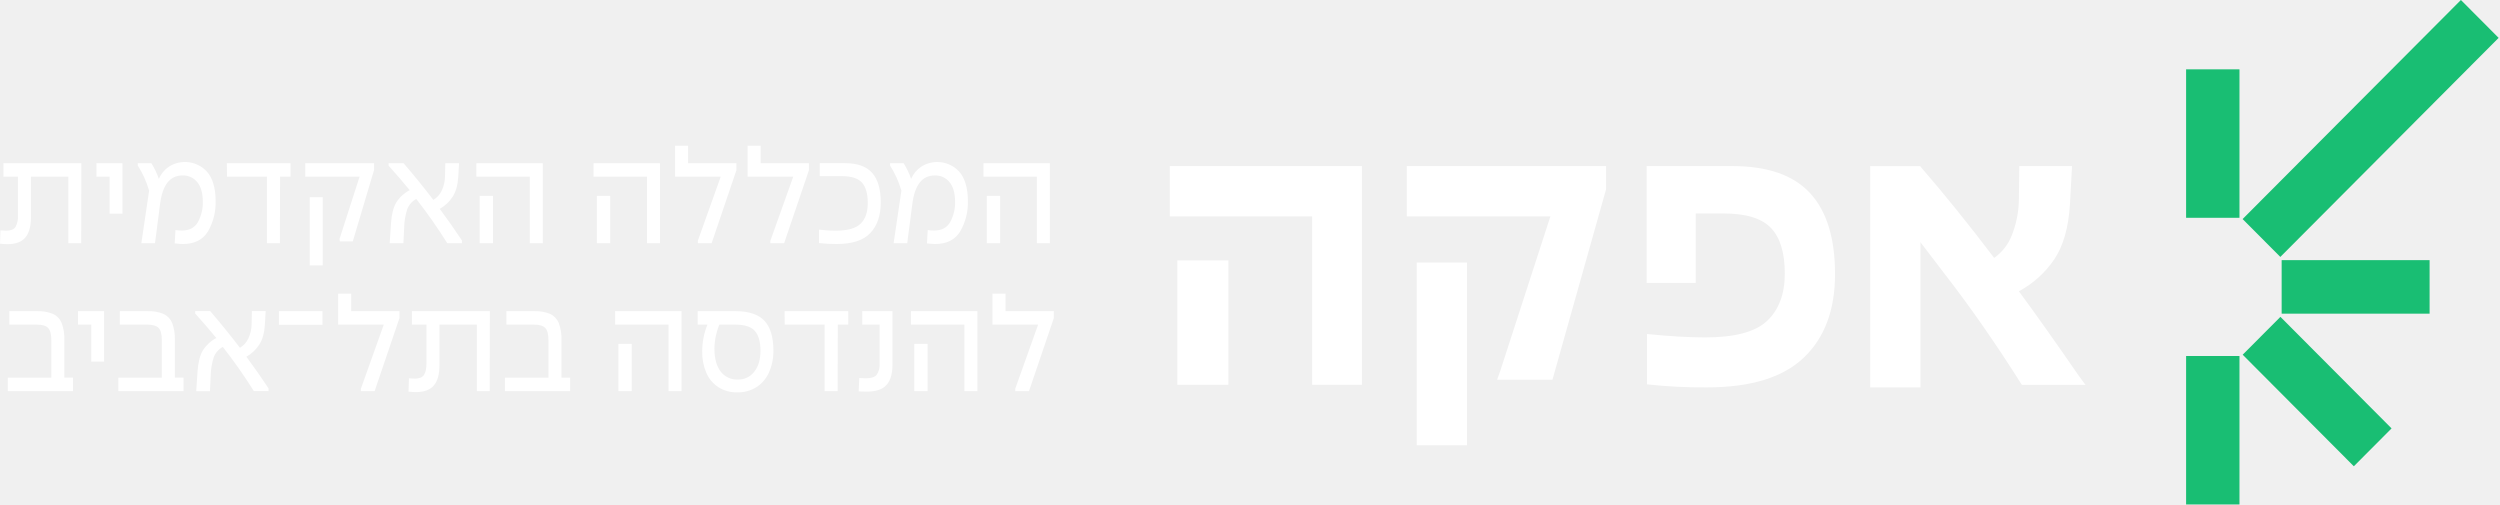
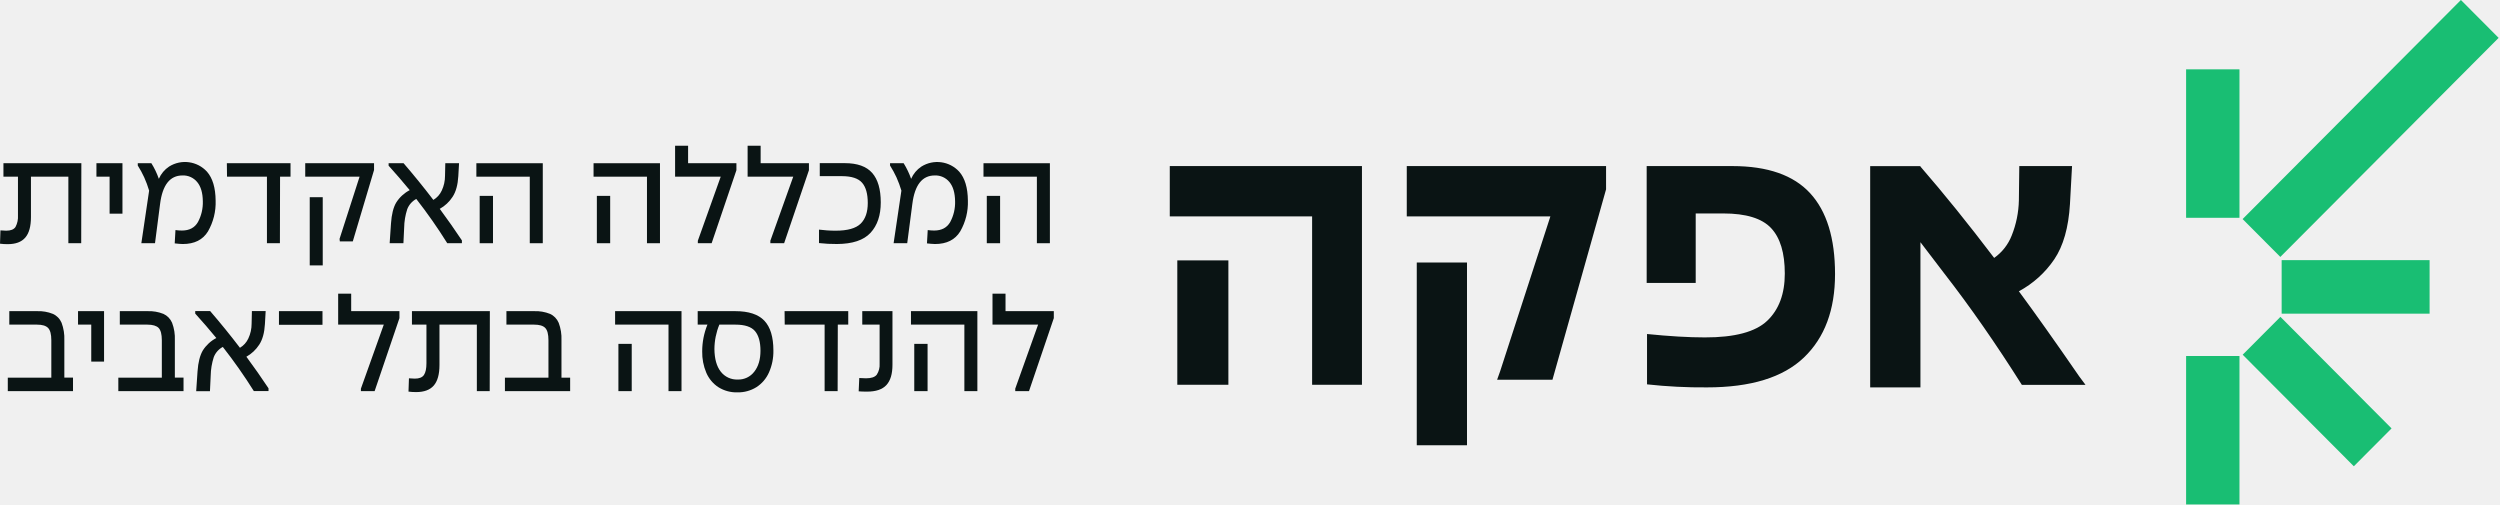
<svg xmlns="http://www.w3.org/2000/svg" width="223" height="45" viewBox="0 0 223 45" fill="none">
-   <path fill="#fff" d="M105.016 23.227h4.556v11.094h-4.556z" />
-   <path d="M104.344 19.302h12.697v15.02h4.445V14.813h-17.142v4.489zm22.031 4.114h4.481v16.301h-4.481z" fill="#fff" />
-   <path d="M125.484 19.302h12.81l-4.481 13.812-.27.756h4.937l4.781-16.982v-2.075h-17.777v4.489zm29.053-4.489h-7.654v10.423h4.374V19.04h2.463c2.02 0 3.439.434 4.258 1.302.819.868 1.227 2.222 1.226 4.062 0 1.811-.523 3.214-1.569 4.209-1.046.995-2.902 1.49-5.567 1.484-1.444 0-3.162-.101-5.153-.303v4.49a45.3 45.3 0 005.343.271c3.908 0 6.79-.886 8.646-2.66 1.856-1.773 2.783-4.257 2.781-7.452 0-3.195-.74-5.598-2.221-7.209-1.481-1.611-3.79-2.418-6.927-2.42zm30.924 18.754c-2.115-3.068-3.908-5.596-5.377-7.585a8.897 8.897 0 003.156-2.848c.808-1.196 1.274-2.838 1.4-4.926l.186-3.395h-4.705l-.037 3.061a8.932 8.932 0 01-.638 3.131 4.403 4.403 0 01-1.567 2.001c-2.28-3.007-4.473-5.724-6.578-8.151v-.037h-4.481v19.736h4.483v-12.95l2.136 2.8c2.29 2.944 4.593 6.252 6.91 9.925h5.678l-.566-.762zM0 21.737l.04-1.187c.231.02.405.027.52.027.4 0 .675-.11.822-.33.168-.316.245-.675.22-1.035V15.76H.307v-1.2h6.95l-.013 7.135H6.098V15.76H2.761v3.602c0 .829-.168 1.439-.505 1.829-.341.398-.863.588-1.576.588a5.168 5.168 0 01-.68-.042zm9.776-2.677v-3.3H8.602v-1.2h2.321v4.5H9.776zm5.808 2.65l.067-1.188c.19.028.382.042.574.042.667 0 1.144-.253 1.433-.759a3.659 3.659 0 00.434-1.856c-.008-.745-.175-1.314-.5-1.706a1.614 1.614 0 00-1.314-.593c-1.121 0-1.788.851-2 2.553l-.452 3.492h-1.218l.694-4.692a9.467 9.467 0 00-.44-1.186 9.009 9.009 0 00-.573-1.052v-.207h1.213c.273.437.497.904.667 1.393.196-.45.514-.83.916-1.095a2.661 2.661 0 013.375.455c.506.575.764 1.437.774 2.587a5.157 5.157 0 01-.682 2.743c-.458.75-1.208 1.126-2.248 1.126-.16-.002-.4-.02-.72-.057zm8.227-.015V15.76H20.25l-.015-1.2h5.68v1.2h-.934l-.013 5.935h-1.156z" fill="#fff" />
-   <path fill-rule="evenodd" clip-rule="evenodd" d="M30.288 21.308l.026.222h1.156l1.895-6.363v-.607h-6.138v1.2h4.848l-1.787 5.548zm-2.66-3.719v6.085h1.16V17.59h-1.16z" fill="#fff" />
-   <path d="M35.344 18.065a3.12 3.12 0 011.202-1.103 58.969 58.969 0 00-1.882-2.182v-.22H36a72.169 72.169 0 012.655 3.272c.325-.191.586-.48.747-.829.195-.413.296-.867.294-1.326l.025-1.119h1.226l-.066 1.16c-.044.772-.213 1.384-.507 1.835a3.27 3.27 0 01-1.148 1.077 68.726 68.726 0 011.976 2.815v.248h-1.308a45.925 45.925 0 00-2.762-3.947c-.368.195-.655.52-.808.918a5.672 5.672 0 00-.273 1.65l-.066 1.38h-1.227l.119-1.767c.055-.802.207-1.428.467-1.862z" fill="#fff" />
-   <path fill-rule="evenodd" clip-rule="evenodd" d="M47.256 15.76v5.935h1.16V14.56h-5.924v1.2h4.764zm-4.469 1.712v4.223h1.188v-4.223h-1.188zM57.71 15.76v5.935h1.16V14.56h-5.925v1.2h4.764zm-4.47 1.712v4.223h1.188v-4.223H53.24z" fill="#fff" />
-   <path d="M62.247 21.695v-.22l2.041-5.715h-4.07V13h1.16v1.56h4.31v.622l-2.21 6.513h-1.23zm6.469 0v-.22l2.041-5.715h-4.07V13h1.162v1.56h4.308v.622l-2.213 6.513h-1.228zm4.339-.013v-1.2c.244.027.482.05.714.069.235.018.495.026.78.026 1.057 0 1.798-.21 2.222-.627.424-.419.635-1.033.634-1.843 0-.819-.17-1.422-.508-1.808-.338-.387-.93-.582-1.774-.586h-2v-1.16h2.24c1.11 0 1.922.29 2.434.87.512.58.767 1.458.767 2.635 0 1.15-.305 2.054-.916 2.712-.61.659-1.607.99-2.99.996-.536.004-1.07-.024-1.603-.084zm9.63.028l.068-1.188c.19.028.382.042.573.042.667 0 1.145-.253 1.433-.759a3.66 3.66 0 00.435-1.855c-.01-.746-.177-1.315-.5-1.707a1.614 1.614 0 00-1.314-.593c-1.122 0-1.789.851-2.001 2.553l-.455 3.492H79.71l.695-4.692a9.472 9.472 0 00-.44-1.186 8.993 8.993 0 00-.573-1.05v-.207h1.213c.272.437.496.904.667 1.393a2.5 2.5 0 01.916-1.095 2.661 2.661 0 013.375.455c.506.575.763 1.437.773 2.587a5.156 5.156 0 01-.685 2.741c-.458.75-1.208 1.126-2.248 1.126a7.978 7.978 0 01-.717-.057z" fill="#fff" />
-   <path fill-rule="evenodd" clip-rule="evenodd" d="M92.49 15.76v5.935h1.16V14.56h-5.923v1.2h4.764zm-4.468 1.712v4.223h1.187v-4.223h-1.187z" fill="#fff" />
-   <path d="M.695 33.69h3.883v-3.34c0-.533-.096-.899-.288-1.097-.191-.198-.522-.297-.993-.296H.83v-1.202h2.468c.485-.02.968.063 1.42.243.346.154.623.438.775.794.184.495.268 1.023.246 1.553v3.34h.773v1.202H.695V33.69zm7.445-1.434v-3.299H6.96v-1.202h2.322v4.5H8.141zm2.415 1.434h3.88v-3.34c0-.533-.095-.899-.285-1.097-.184-.19-.523-.296-.995-.296h-2.468v-1.202h2.468c.485-.02.969.063 1.422.243.345.155.62.438.773.794.186.494.27 1.023.247 1.553v3.34h.774v1.202h-5.816V33.69zm7.539-2.433c.3-.472.714-.853 1.202-1.105a57.92 57.92 0 00-1.882-2.18v-.222h1.334a70.491 70.491 0 012.655 3.272c.326-.19.587-.48.748-.829.195-.413.295-.867.293-1.327l.025-1.118h1.228l-.066 1.16c-.044.774-.213 1.385-.507 1.835-.293.45-.686.82-1.147 1.077a68.014 68.014 0 011.975 2.817v.248h-1.309a45.625 45.625 0 00-2.768-3.94 1.74 1.74 0 00-.808.917 5.696 5.696 0 00-.273 1.649l-.066 1.382H17.5l.12-1.767c.056-.811.215-1.431.474-1.87zm6.789-2.287v-1.215h3.883v1.216h-3.883zm7.309 5.922v-.223l2.042-5.714h-4.07v-2.758h1.162v1.559h4.304v.621l-2.215 6.515h-1.223zm4.246.04l.04-1.187c.23.02.405.029.52.029.4 0 .675-.11.821-.332.147-.22.22-.566.22-1.035v-3.45h-1.294v-1.202h6.95l-.013 7.137h-1.147v-5.935h-3.334v3.602c0 .829-.17 1.439-.508 1.83-.338.39-.863.585-1.574.585a5.179 5.179 0 01-.681-.042zm8.602-1.242h3.882v-3.34c0-.533-.095-.899-.286-1.097-.19-.198-.522-.297-.995-.296h-2.468v-1.202h2.468c.485-.02.969.063 1.422.243.346.156.622.442.773.8.186.494.27 1.023.247 1.552v3.34h.774v1.202h-5.818V33.69z" fill="#fff" />
-   <path fill-rule="evenodd" clip-rule="evenodd" d="M59.631 28.957v5.935h1.16v-7.137h-5.924v1.202h4.764zm-4.469 1.712v4.223h1.188V30.67h-1.188zm7.84 2.58c.228.532.605.981 1.081 1.29a3.023 3.023 0 001.688.46 3.093 3.093 0 001.7-.463c.49-.314.88-.77 1.121-1.312a4.629 4.629 0 00.395-1.965c-.002-1.204-.271-2.088-.809-2.654-.537-.567-1.398-.85-2.581-.85h-3.363v1.202h.869a6.326 6.326 0 00-.467 2.387 4.644 4.644 0 00.366 1.905zm4.832-1.96c0 .773-.183 1.394-.55 1.863a1.776 1.776 0 01-1.477.703 1.821 1.821 0 01-1.515-.703c-.368-.469-.556-1.14-.566-2.015.005-.75.154-1.49.44-2.18h1.44c.837 0 1.418.195 1.742.58.325.385.486.97.486 1.752z" fill="#fff" />
-   <path d="M73.556 34.892v-5.935h-3.559l-.013-1.202h5.68v1.202h-.932l-.015 5.935h-1.161zm3.038.014l.053-1.187c.302.017.502.026.6.026.472 0 .793-.107.961-.324.19-.29.278-.637.253-.985v-3.479h-1.547v-1.202h2.694v4.79c0 .81-.18 1.41-.54 1.801-.361.392-.937.588-1.728.586-.32 0-.569-.007-.746-.026z" fill="#fff" />
-   <path fill-rule="evenodd" clip-rule="evenodd" d="M86.022 28.957v5.935h1.16v-7.137h-5.924v1.202h4.764zm-4.47 1.712v4.223h1.188V30.67h-1.187z" fill="#fff" />
-   <path d="M90.56 34.892v-.223l2.04-5.714h-4.069v-2.758h1.162v1.559H94v.621l-2.214 6.515H90.56z" fill="#fff" />
+   <path fill="#0a1414" d="M105.016 23.227h4.556v11.094h-4.556z" />
+   <path d="M104.344 19.302h12.697v15.02h4.445V14.813h-17.142v4.489zm22.031 4.114h4.481v16.301h-4.481z" fill="#0a1414" />
+   <path d="M125.484 19.302h12.81l-4.481 13.812-.27.756h4.937l4.781-16.982v-2.075h-17.777v4.489zm29.053-4.489h-7.654v10.423h4.374V19.04h2.463c2.02 0 3.439.434 4.258 1.302.819.868 1.227 2.222 1.226 4.062 0 1.811-.523 3.214-1.569 4.209-1.046.995-2.902 1.49-5.567 1.484-1.444 0-3.162-.101-5.153-.303v4.49a45.3 45.3 0 005.343.271c3.908 0 6.79-.886 8.646-2.66 1.856-1.773 2.783-4.257 2.781-7.452 0-3.195-.74-5.598-2.221-7.209-1.481-1.611-3.79-2.418-6.927-2.42zm30.924 18.754c-2.115-3.068-3.908-5.596-5.377-7.585a8.897 8.897 0 003.156-2.848c.808-1.196 1.274-2.838 1.4-4.926l.186-3.395h-4.705l-.037 3.061a8.932 8.932 0 01-.638 3.131 4.403 4.403 0 01-1.567 2.001c-2.28-3.007-4.473-5.724-6.578-8.151v-.037h-4.481v19.736h4.483v-12.95l2.136 2.8c2.29 2.944 4.593 6.252 6.91 9.925h5.678l-.566-.762zM0 21.737l.04-1.187c.231.02.405.027.52.027.4 0 .675-.11.822-.33.168-.316.245-.675.22-1.035V15.76H.307v-1.2h6.95l-.013 7.135H6.098V15.76H2.761v3.602c0 .829-.168 1.439-.505 1.829-.341.398-.863.588-1.576.588a5.168 5.168 0 01-.68-.042zm9.776-2.677v-3.3H8.602v-1.2h2.321v4.5H9.776zm5.808 2.65l.067-1.188c.19.028.382.042.574.042.667 0 1.144-.253 1.433-.759a3.659 3.659 0 00.434-1.856c-.008-.745-.175-1.314-.5-1.706a1.614 1.614 0 00-1.314-.593c-1.121 0-1.788.851-2 2.553l-.452 3.492h-1.218l.694-4.692a9.467 9.467 0 00-.44-1.186 9.009 9.009 0 00-.573-1.052v-.207h1.213c.273.437.497.904.667 1.393.196-.45.514-.83.916-1.095a2.661 2.661 0 013.375.455c.506.575.764 1.437.774 2.587a5.157 5.157 0 01-.682 2.743c-.458.75-1.208 1.126-2.248 1.126-.16-.002-.4-.02-.72-.057zm8.227-.015V15.76H20.25l-.015-1.2h5.68v1.2h-.934l-.013 5.935h-1.156z" fill="#0a1414" />
+   <path fill-rule="evenodd" clip-rule="evenodd" d="M30.288 21.308l.026.222h1.156l1.895-6.363v-.607h-6.138v1.2h4.848l-1.787 5.548zm-2.66-3.719v6.085h1.16V17.59h-1.16z" fill="#0a1414" />
+   <path d="M35.344 18.065a3.12 3.12 0 011.202-1.103 58.969 58.969 0 00-1.882-2.182v-.22H36a72.169 72.169 0 012.655 3.272c.325-.191.586-.48.747-.829.195-.413.296-.867.294-1.326l.025-1.119h1.226l-.066 1.16c-.044.772-.213 1.384-.507 1.835a3.27 3.27 0 01-1.148 1.077 68.726 68.726 0 011.976 2.815v.248h-1.308a45.925 45.925 0 00-2.762-3.947c-.368.195-.655.52-.808.918a5.672 5.672 0 00-.273 1.65l-.066 1.38h-1.227l.119-1.767c.055-.802.207-1.428.467-1.862z" fill="#0a1414" />
+   <path fill-rule="evenodd" clip-rule="evenodd" d="M47.256 15.76v5.935h1.16V14.56h-5.924v1.2h4.764zm-4.469 1.712v4.223h1.188v-4.223h-1.188zM57.71 15.76v5.935h1.16V14.56h-5.925v1.2h4.764zm-4.47 1.712v4.223h1.188v-4.223H53.24z" fill="#0a1414" />
+   <path d="M62.247 21.695v-.22l2.041-5.715h-4.07V13h1.16v1.56h4.31v.622l-2.21 6.513h-1.23zm6.469 0v-.22l2.041-5.715h-4.07V13h1.162v1.56h4.308v.622l-2.213 6.513h-1.228zm4.339-.013v-1.2c.244.027.482.05.714.069.235.018.495.026.78.026 1.057 0 1.798-.21 2.222-.627.424-.419.635-1.033.634-1.843 0-.819-.17-1.422-.508-1.808-.338-.387-.93-.582-1.774-.586h-2v-1.16h2.24c1.11 0 1.922.29 2.434.87.512.58.767 1.458.767 2.635 0 1.15-.305 2.054-.916 2.712-.61.659-1.607.99-2.99.996-.536.004-1.07-.024-1.603-.084zm9.63.028l.068-1.188c.19.028.382.042.573.042.667 0 1.145-.253 1.433-.759a3.66 3.66 0 00.435-1.855c-.01-.746-.177-1.315-.5-1.707a1.614 1.614 0 00-1.314-.593c-1.122 0-1.789.851-2.001 2.553l-.455 3.492H79.71l.695-4.692a9.472 9.472 0 00-.44-1.186 8.993 8.993 0 00-.573-1.05v-.207h1.213c.272.437.496.904.667 1.393a2.5 2.5 0 01.916-1.095 2.661 2.661 0 013.375.455c.506.575.763 1.437.773 2.587a5.156 5.156 0 01-.685 2.741c-.458.75-1.208 1.126-2.248 1.126a7.978 7.978 0 01-.717-.057z" fill="#0a1414" />
+   <path fill-rule="evenodd" clip-rule="evenodd" d="M92.49 15.76v5.935h1.16V14.56h-5.923v1.2h4.764zm-4.468 1.712v4.223h1.187v-4.223h-1.187z" fill="#0a1414" />
+   <path d="M.695 33.69h3.883v-3.34c0-.533-.096-.899-.288-1.097-.191-.198-.522-.297-.993-.296H.83v-1.202h2.468c.485-.02.968.063 1.42.243.346.154.623.438.775.794.184.495.268 1.023.246 1.553v3.34h.773v1.202H.695V33.69zm7.445-1.434v-3.299H6.96v-1.202h2.322v4.5H8.141zm2.415 1.434h3.88v-3.34c0-.533-.095-.899-.285-1.097-.184-.19-.523-.296-.995-.296h-2.468v-1.202h2.468c.485-.02.969.063 1.422.243.345.155.62.438.773.794.186.494.27 1.023.247 1.553v3.34h.774v1.202h-5.816V33.69zm7.539-2.433c.3-.472.714-.853 1.202-1.105a57.92 57.92 0 00-1.882-2.18v-.222h1.334a70.491 70.491 0 012.655 3.272c.326-.19.587-.48.748-.829.195-.413.295-.867.293-1.327l.025-1.118h1.228l-.066 1.16c-.044.774-.213 1.385-.507 1.835-.293.45-.686.82-1.147 1.077a68.014 68.014 0 011.975 2.817v.248h-1.309a45.625 45.625 0 00-2.768-3.94 1.74 1.74 0 00-.808.917 5.696 5.696 0 00-.273 1.649l-.066 1.382H17.5l.12-1.767c.056-.811.215-1.431.474-1.87zm6.789-2.287v-1.215h3.883v1.216h-3.883zm7.309 5.922v-.223l2.042-5.714h-4.07v-2.758h1.162v1.559h4.304v.621l-2.215 6.515h-1.223zm4.246.04l.04-1.187c.23.02.405.029.52.029.4 0 .675-.11.821-.332.147-.22.22-.566.22-1.035v-3.45h-1.294v-1.202h6.95l-.013 7.137h-1.147v-5.935h-3.334v3.602c0 .829-.17 1.439-.508 1.83-.338.39-.863.585-1.574.585a5.179 5.179 0 01-.681-.042zm8.602-1.242h3.882v-3.34c0-.533-.095-.899-.286-1.097-.19-.198-.522-.297-.995-.296h-2.468v-1.202h2.468c.485-.02.969.063 1.422.243.346.156.622.442.773.8.186.494.27 1.023.247 1.552v3.34h.774v1.202h-5.818V33.69z" fill="#0a1414" />
+   <path fill-rule="evenodd" clip-rule="evenodd" d="M59.631 28.957v5.935h1.16v-7.137h-5.924v1.202h4.764zm-4.469 1.712v4.223h1.188V30.67h-1.188zm7.84 2.58c.228.532.605.981 1.081 1.29a3.023 3.023 0 001.688.46 3.093 3.093 0 001.7-.463c.49-.314.88-.77 1.121-1.312a4.629 4.629 0 00.395-1.965c-.002-1.204-.271-2.088-.809-2.654-.537-.567-1.398-.85-2.581-.85h-3.363v1.202h.869a6.326 6.326 0 00-.467 2.387 4.644 4.644 0 00.366 1.905zm4.832-1.96c0 .773-.183 1.394-.55 1.863a1.776 1.776 0 01-1.477.703 1.821 1.821 0 01-1.515-.703c-.368-.469-.556-1.14-.566-2.015.005-.75.154-1.49.44-2.18h1.44c.837 0 1.418.195 1.742.58.325.385.486.97.486 1.752z" fill="#0a1414" />
+   <path d="M73.556 34.892v-5.935h-3.559l-.013-1.202h5.68v1.202h-.932l-.015 5.935h-1.161zm3.038.014l.053-1.187c.302.017.502.026.6.026.472 0 .793-.107.961-.324.19-.29.278-.637.253-.985v-3.479h-1.547v-1.202h2.694v4.79c0 .81-.18 1.41-.54 1.801-.361.392-.937.588-1.728.586-.32 0-.569-.007-.746-.026z" fill="#0a1414" />
+   <path fill-rule="evenodd" clip-rule="evenodd" d="M86.022 28.957v5.935h1.16v-7.137h-5.924v1.202h4.764zm-4.47 1.712v4.223h1.188V30.67h-1.187z" fill="#0a1414" />
+   <path d="M90.56 34.892v-.223l2.04-5.714h-4.069v-2.758h1.162v1.559H94v.621l-2.214 6.515H90.56z" fill="#0a1414" />
  <path fill="#19BE73" d="M195 31.757h4.761V45H195zm0-25.575h4.761v13.243H195zm8.523 17.021h13.197v4.777h-13.197zm-3.476 8.438l3.366-3.378 9.915 9.95-3.366 3.378-9.915-9.95zm-.007-12.101L219.512 0l3.366 3.378-19.472 19.54-3.366-3.378z" />
</svg>
